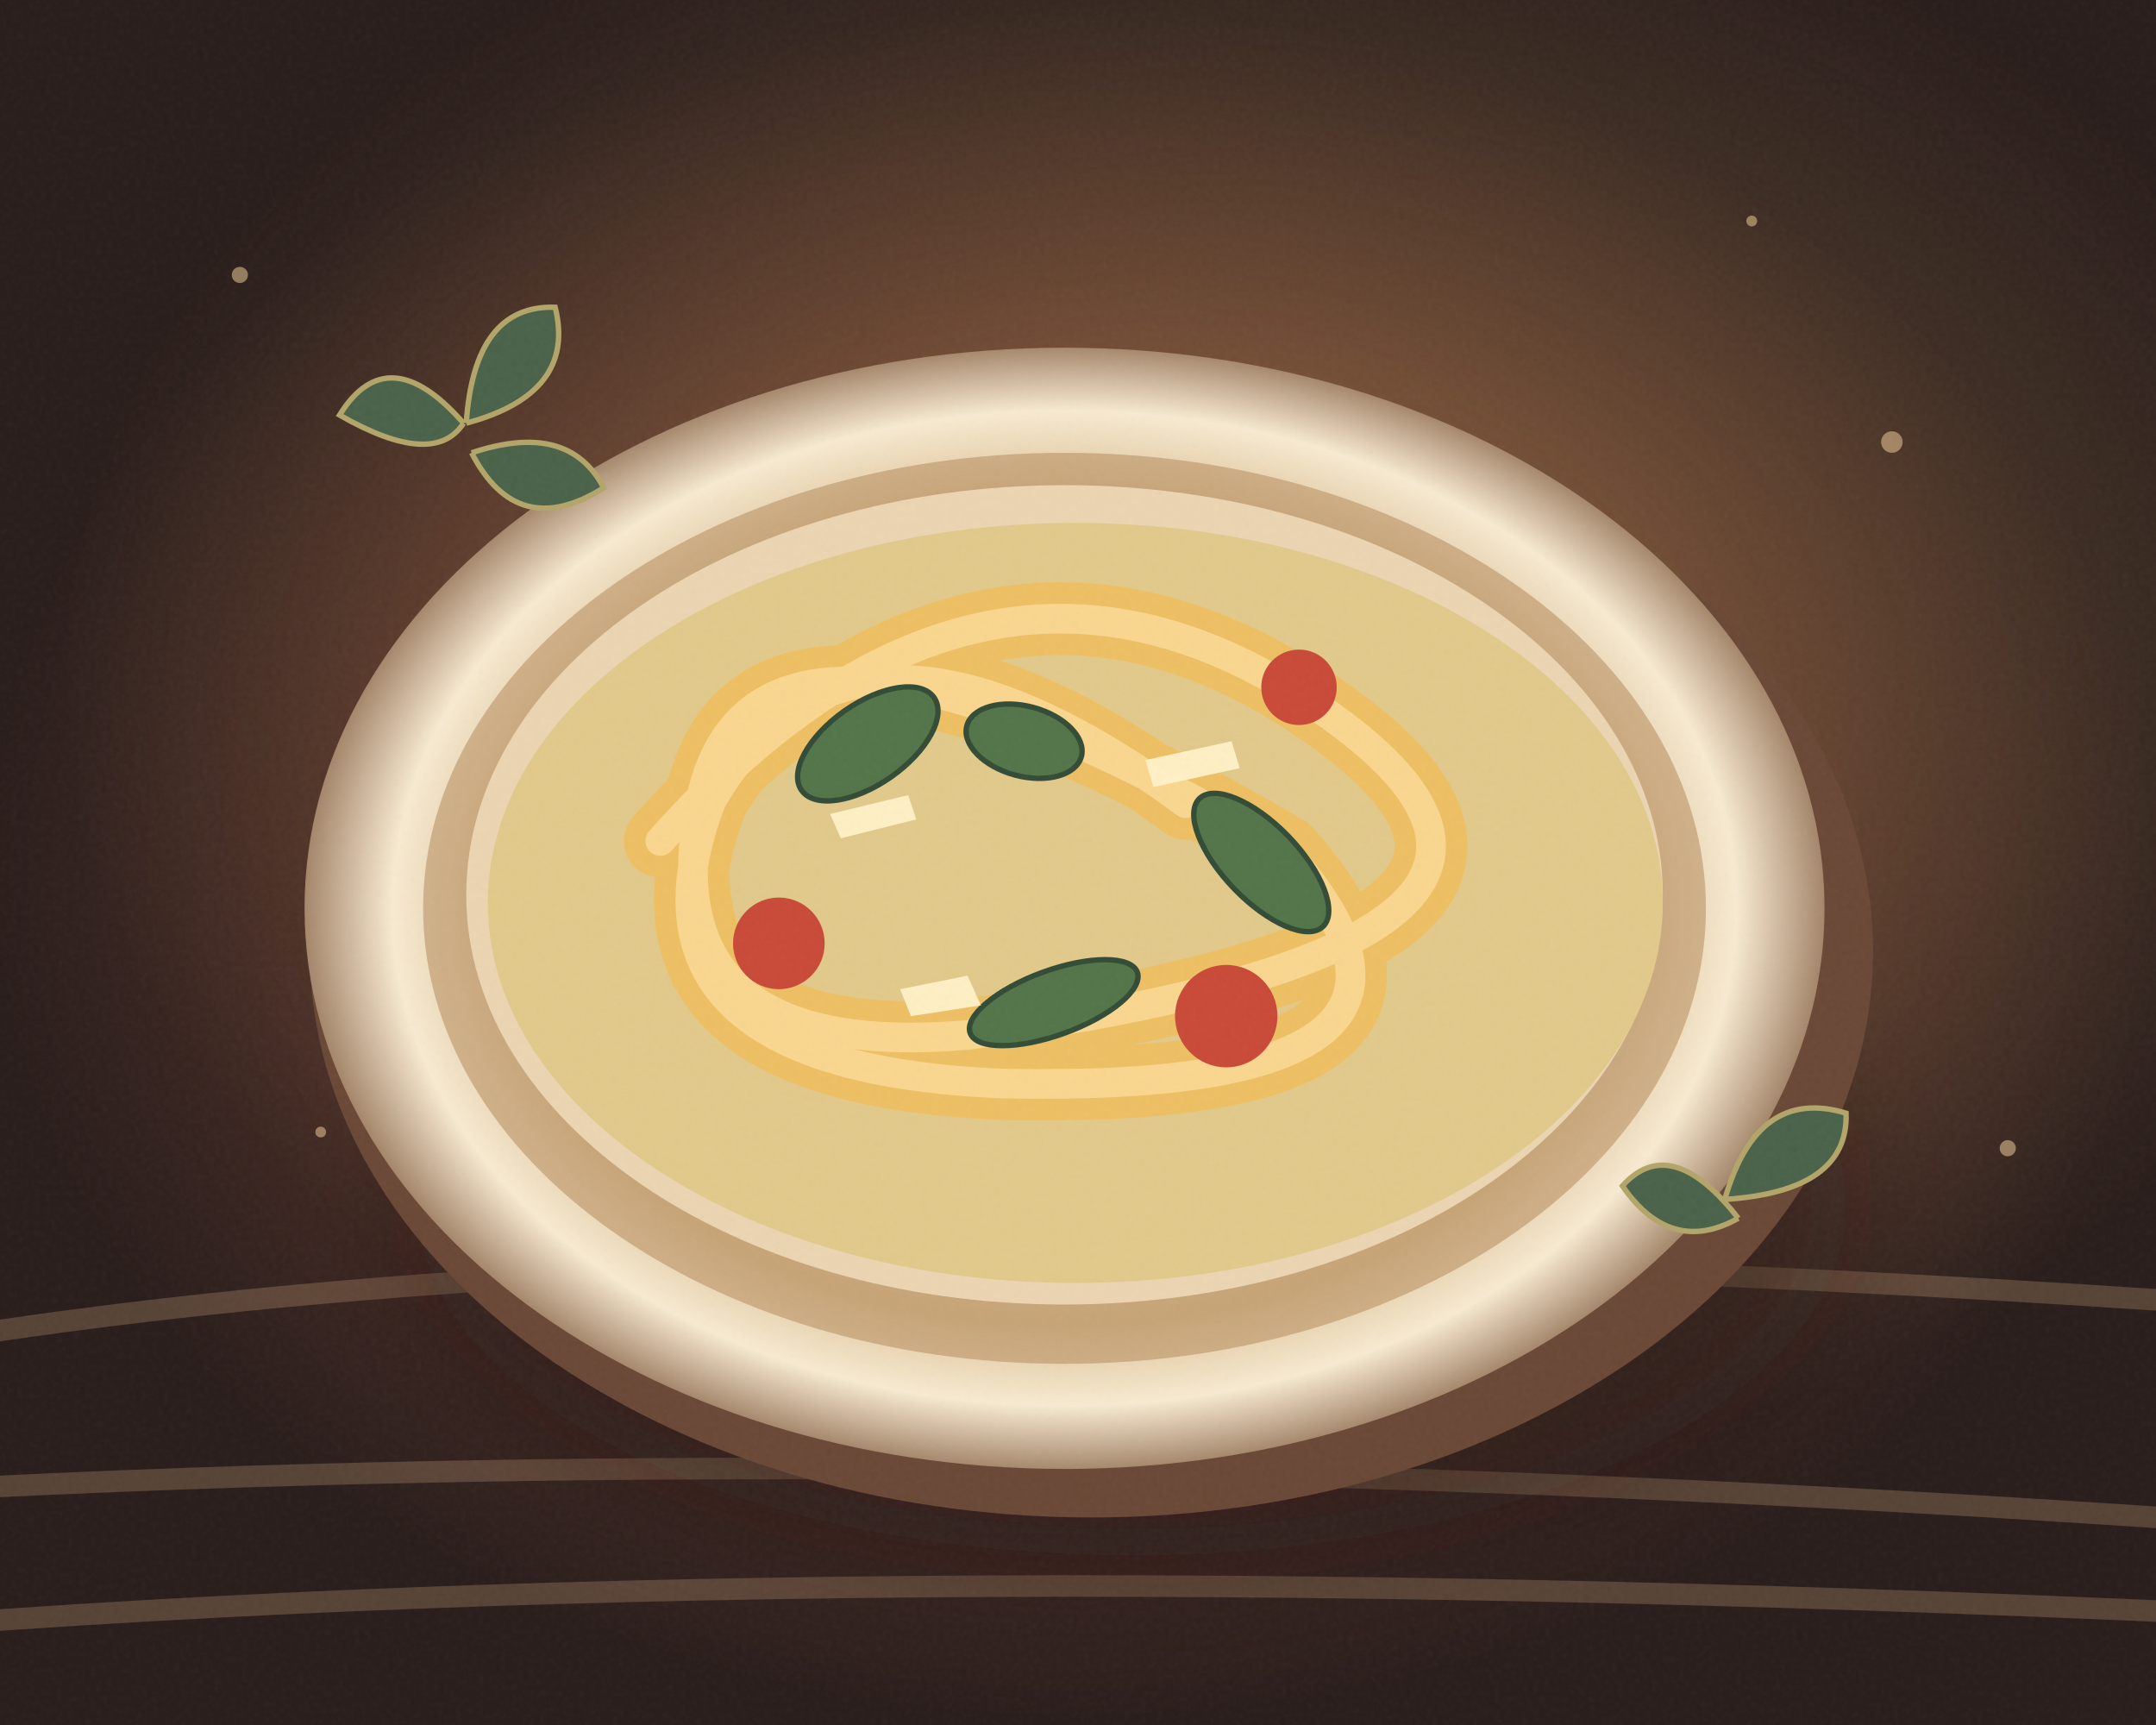
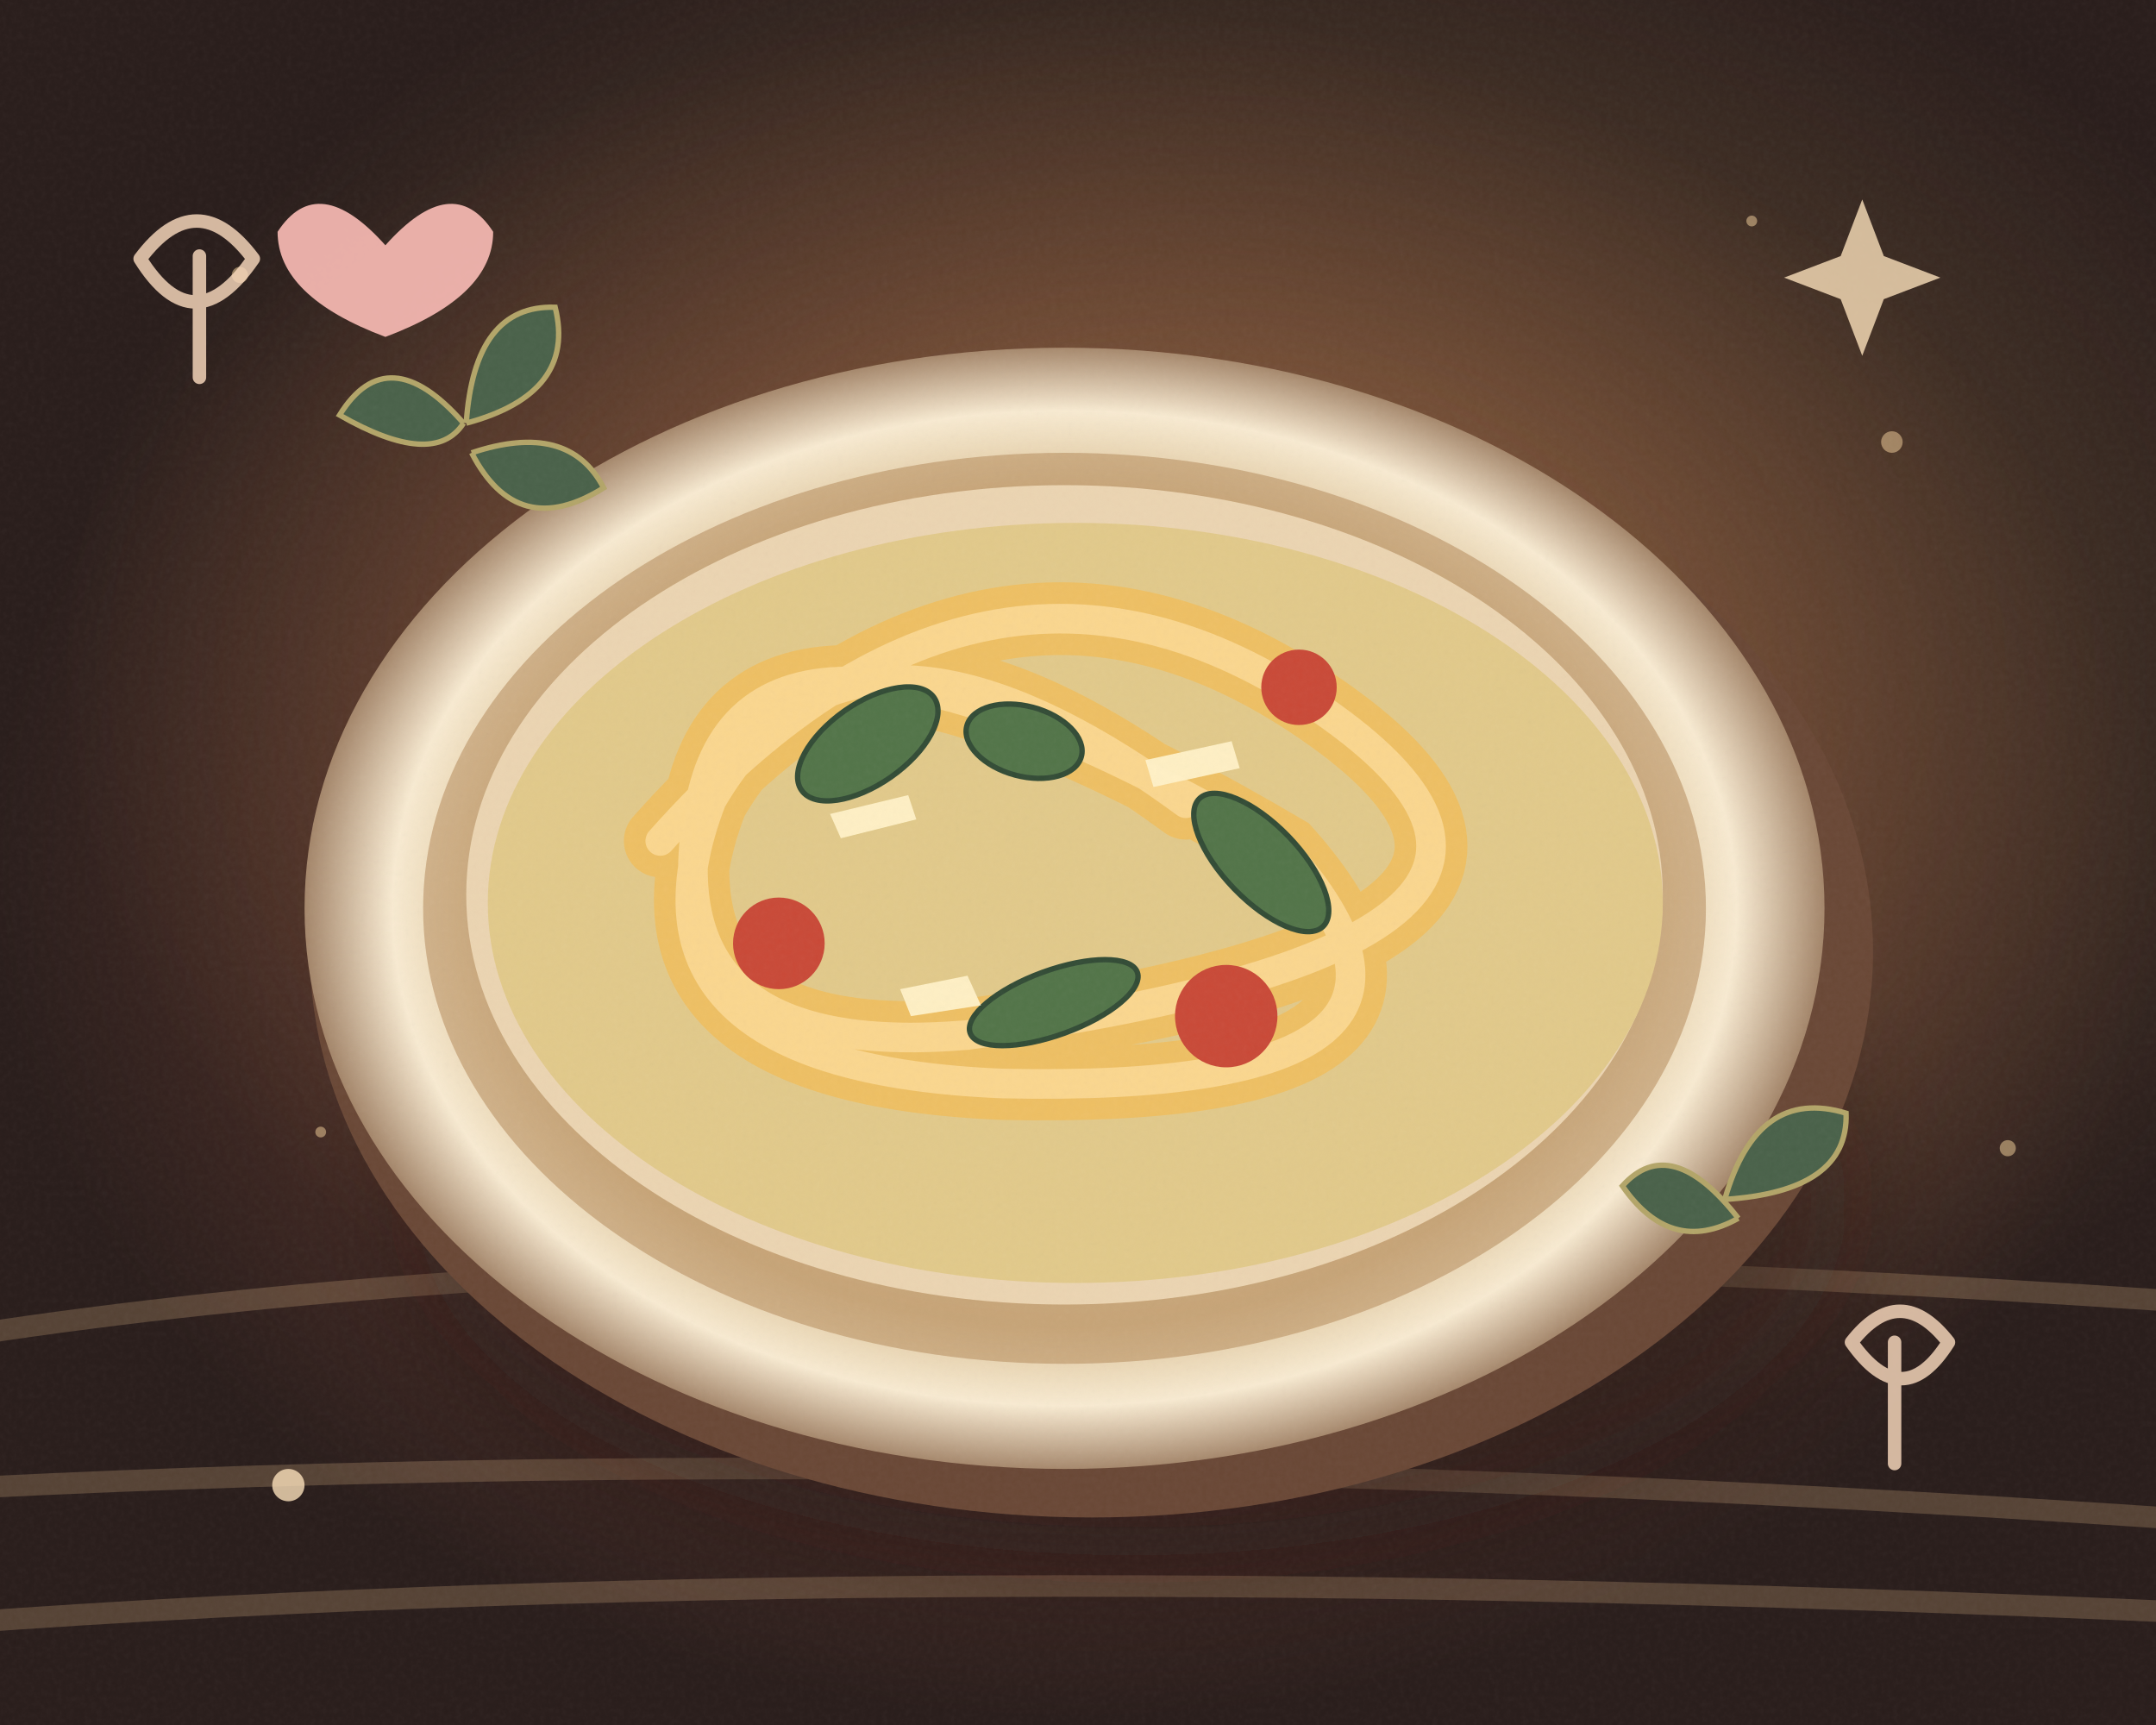
<svg xmlns="http://www.w3.org/2000/svg" viewBox="0 0 800 640" role="img" aria-label="Original illustrated autumn recipe artwork">
  <defs>
    <radialGradient id="bg">
      <stop stop-color="#83533e" />
      <stop offset=".62" stop-color="#4c2d25" />
      <stop offset="1" stop-color="#281c1a" />
    </radialGradient>
    <radialGradient id="glow">
      <stop stop-color="#f7bc6c" stop-opacity=".78" />
      <stop offset="1" stop-color="#f7bc6c" stop-opacity="0" />
    </radialGradient>
    <radialGradient id="dish">
      <stop stop-color="#fff0ca" />
      <stop offset=".74" stop-color="#dcc399" />
      <stop offset=".88" stop-color="#f8ead1" />
      <stop offset="1" stop-color="#a08165" />
    </radialGradient>
    <radialGradient id="cocoa">
      <stop stop-color="#76412e" />
      <stop offset="1" stop-color="#2b1918" />
    </radialGradient>
    <linearGradient id="wood" x2="1" y2="1">
      <stop stop-color="#9f6948" />
      <stop offset=".5" stop-color="#67402d" />
      <stop offset="1" stop-color="#3c2a26" />
    </linearGradient>
    <linearGradient id="mug" x2="1" y2="1">
      <stop stop-color="#fff0d4" />
      <stop offset=".48" stop-color="#e6c6a0" />
      <stop offset="1" stop-color="#a57c60" />
    </linearGradient>
    <filter id="shadow" x="-30%" y="-30%" width="160%" height="160%">
      <feGaussianBlur stdDeviation="22" />
    </filter>
    <filter id="texture">
      <feTurbulence type="fractalNoise" baseFrequency=".48" numOctaves="3" seed="7" stitchTiles="stitch" />
      <feColorMatrix type="saturate" values="0" />
      <feComponentTransfer>
        <feFuncA type="linear" slope=".09" />
      </feComponentTransfer>
    </filter>
    <filter id="soft">
      <feGaussianBlur stdDeviation="7" />
    </filter>
  </defs>
  <rect width="800" height="640" fill="url(#bg)" />
  <ellipse cx="455" cy="250" rx="430" ry="310" fill="url(#glow)" opacity=".45" />
  <g opacity=".22" stroke="#f4c891" fill="none">
    <path d="M-40 500 Q280 445 840 485M-30 553 Q360 532 830 565M-40 604 Q330 575 850 600" stroke-width="8" />
  </g>
  <g fill="#eac793" opacity=".55">
    <circle cx="89" cy="102" r="3" />
    <circle cx="702" cy="164" r="4" />
    <circle cx="650" cy="82" r="2" />
    <circle cx="119" cy="420" r="2" />
    <circle cx="745" cy="426" r="3" />
  </g>
  <ellipse cx="420" cy="447" rx="265" ry="130" fill="#170f0d" opacity=".42" filter="url(#shadow)" />
  <ellipse cx="405" cy="353" rx="290" ry="210" fill="#694735" />
  <ellipse cx="395" cy="337" rx="282" ry="208" fill="url(#dish)" />
  <ellipse cx="395" cy="337" rx="238" ry="169" fill="#b48a5b" opacity=".55" />
  <ellipse cx="395" cy="332" rx="222" ry="152" fill="#ebd4b1" />
  <ellipse cx="399" cy="335" rx="218" ry="141" fill="#e1c98a" />
  <g fill="none" stroke-linecap="round">
    <path d="M245 312q120-135 245-49t-131 121q-119 10-99-87t217 19q80 90-105 86-146-6-108-105 52-90 176 1" stroke="#eebf63" stroke-width="27" />
    <path d="M245 312q120-135 245-49t-131 121q-119 10-99-87t217 19q80 90-105 86-146-6-108-105 52-90 176 1" stroke="#ffdfa0" stroke-width="11" opacity=".7" />
  </g>
  <g fill="#527448" stroke="#324b35" stroke-width="2">
    <ellipse cx="322" cy="276" rx="30" ry="15" transform="rotate(-35 322 276)" />
    <ellipse cx="468" cy="320" rx="33" ry="14" transform="rotate(46 468 320)" />
    <ellipse cx="391" cy="372" rx="33" ry="12" transform="rotate(-20 391 372)" />
    <ellipse cx="380" cy="275" rx="22" ry="13" transform="rotate(15 380 275)" />
  </g>
  <g fill="#c94937">
    <circle cx="289" cy="350" r="17" />
    <circle cx="455" cy="377" r="19" />
    <circle cx="482" cy="255" r="14" />
  </g>
  <g fill="#fff1c7" opacity=".95">
    <path d="M334 367l25-5 5 11-26 4z" />
    <path d="M425 282l32-7 3 10-32 7z" />
    <path d="M308 302l29-7 3 9-28 7z" />
  </g>
  <g fill="#496149" stroke="#b3a568" stroke-width="2">
    <path d="M172 157q-28-32-46-3 35 20 46 3" />
    <path d="M173 157q3-44 33-43 8 32-33 43" />
    <path d="M175 168q36-12 49 13-32 20-49-13" />
    <path d="M640 445q12-42 45-32 1 29-45 32" />
    <path d="M645 452q-25-32-43-12 18 26 43 12" />
  </g>
  <rect width="800" height="640" filter="url(#texture)" opacity=".52" />
+   <g opacity=".82" fill="none" stroke="#f9d9bd" stroke-linecap="round" stroke-linejoin="round" stroke-width="5">
+     <path d="M52 96q21-28 42 0-22 32-42 0zM687 498q18-23 36 0-17 27-36 0z" />
+     <path d="M74 95v45M703 498v45" />
+   </g>
+   <g fill="#ffe4be" opacity=".78">
+     <path d="M691 74l8 21 21 8-21 8-8 21-8-21-21-8 21-8z" />
+     <circle cx="107" cy="551" r="6" />
+   </g>
+   <g fill="#f5b8b2" opacity=".93">
+     <path d="M143 91q-25-28-40-5 0 24 40 39 40-15 40-39-15-23-40 5" />
+   </g>
</svg>
